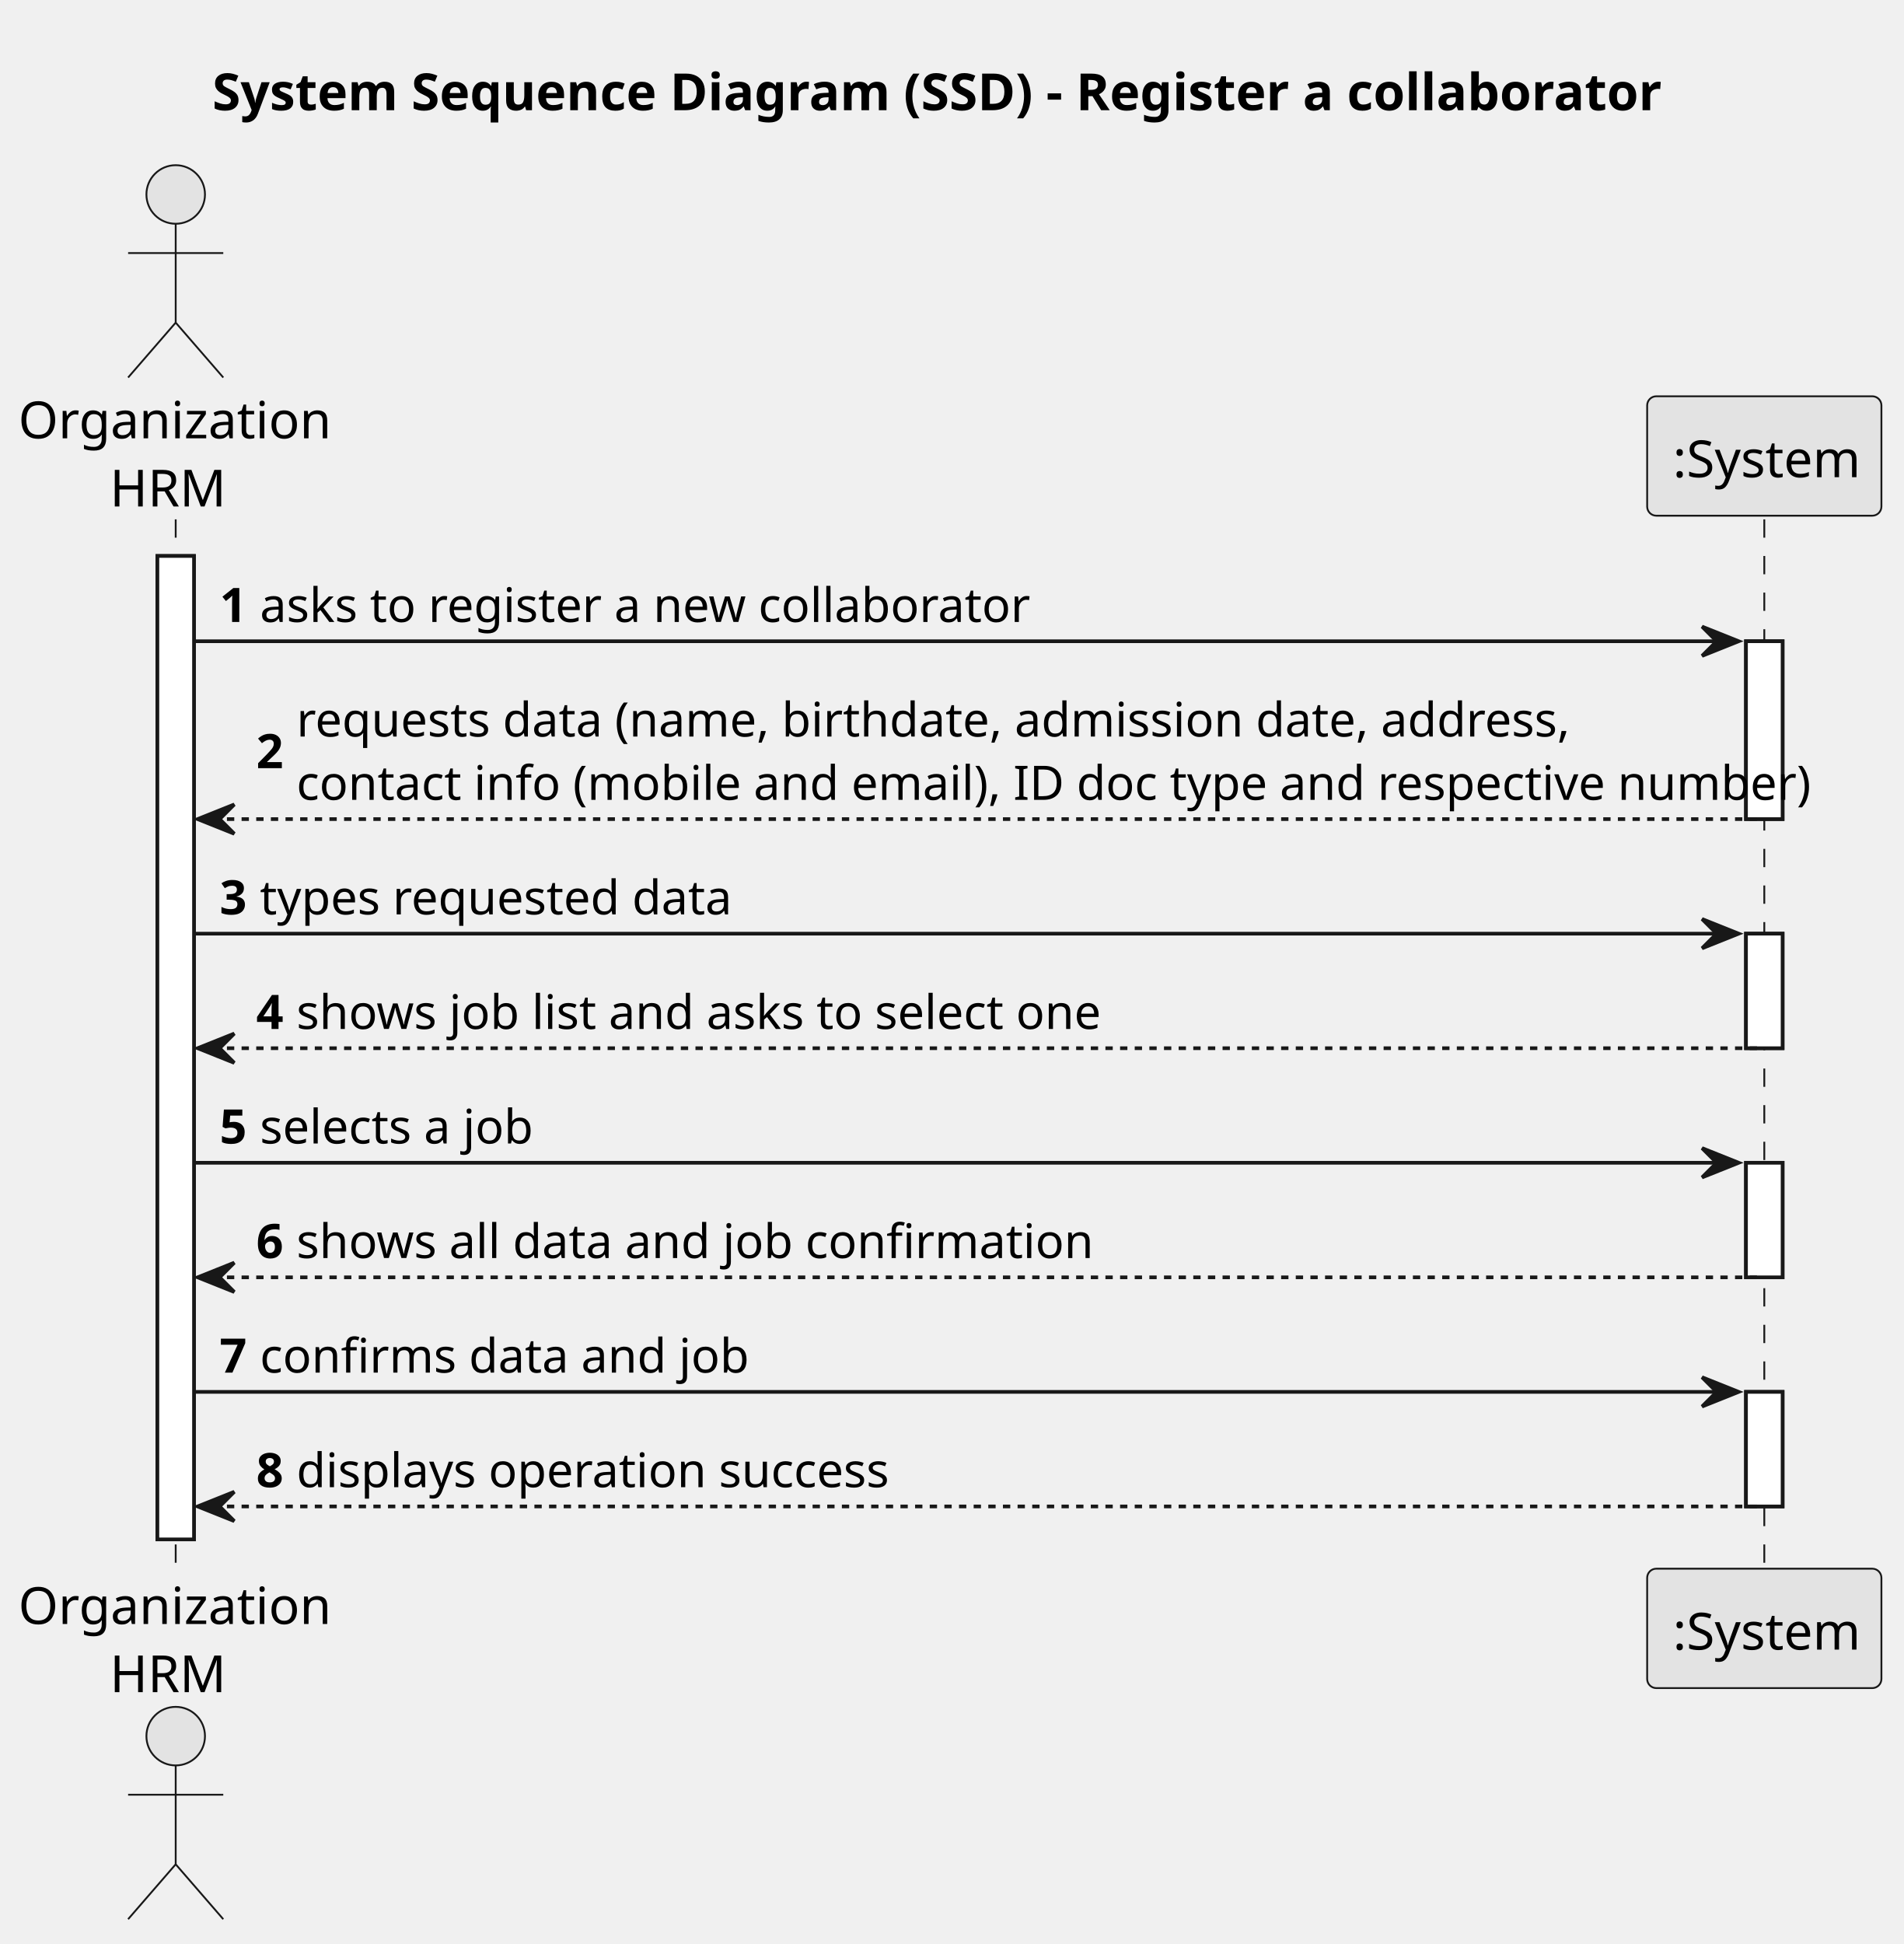
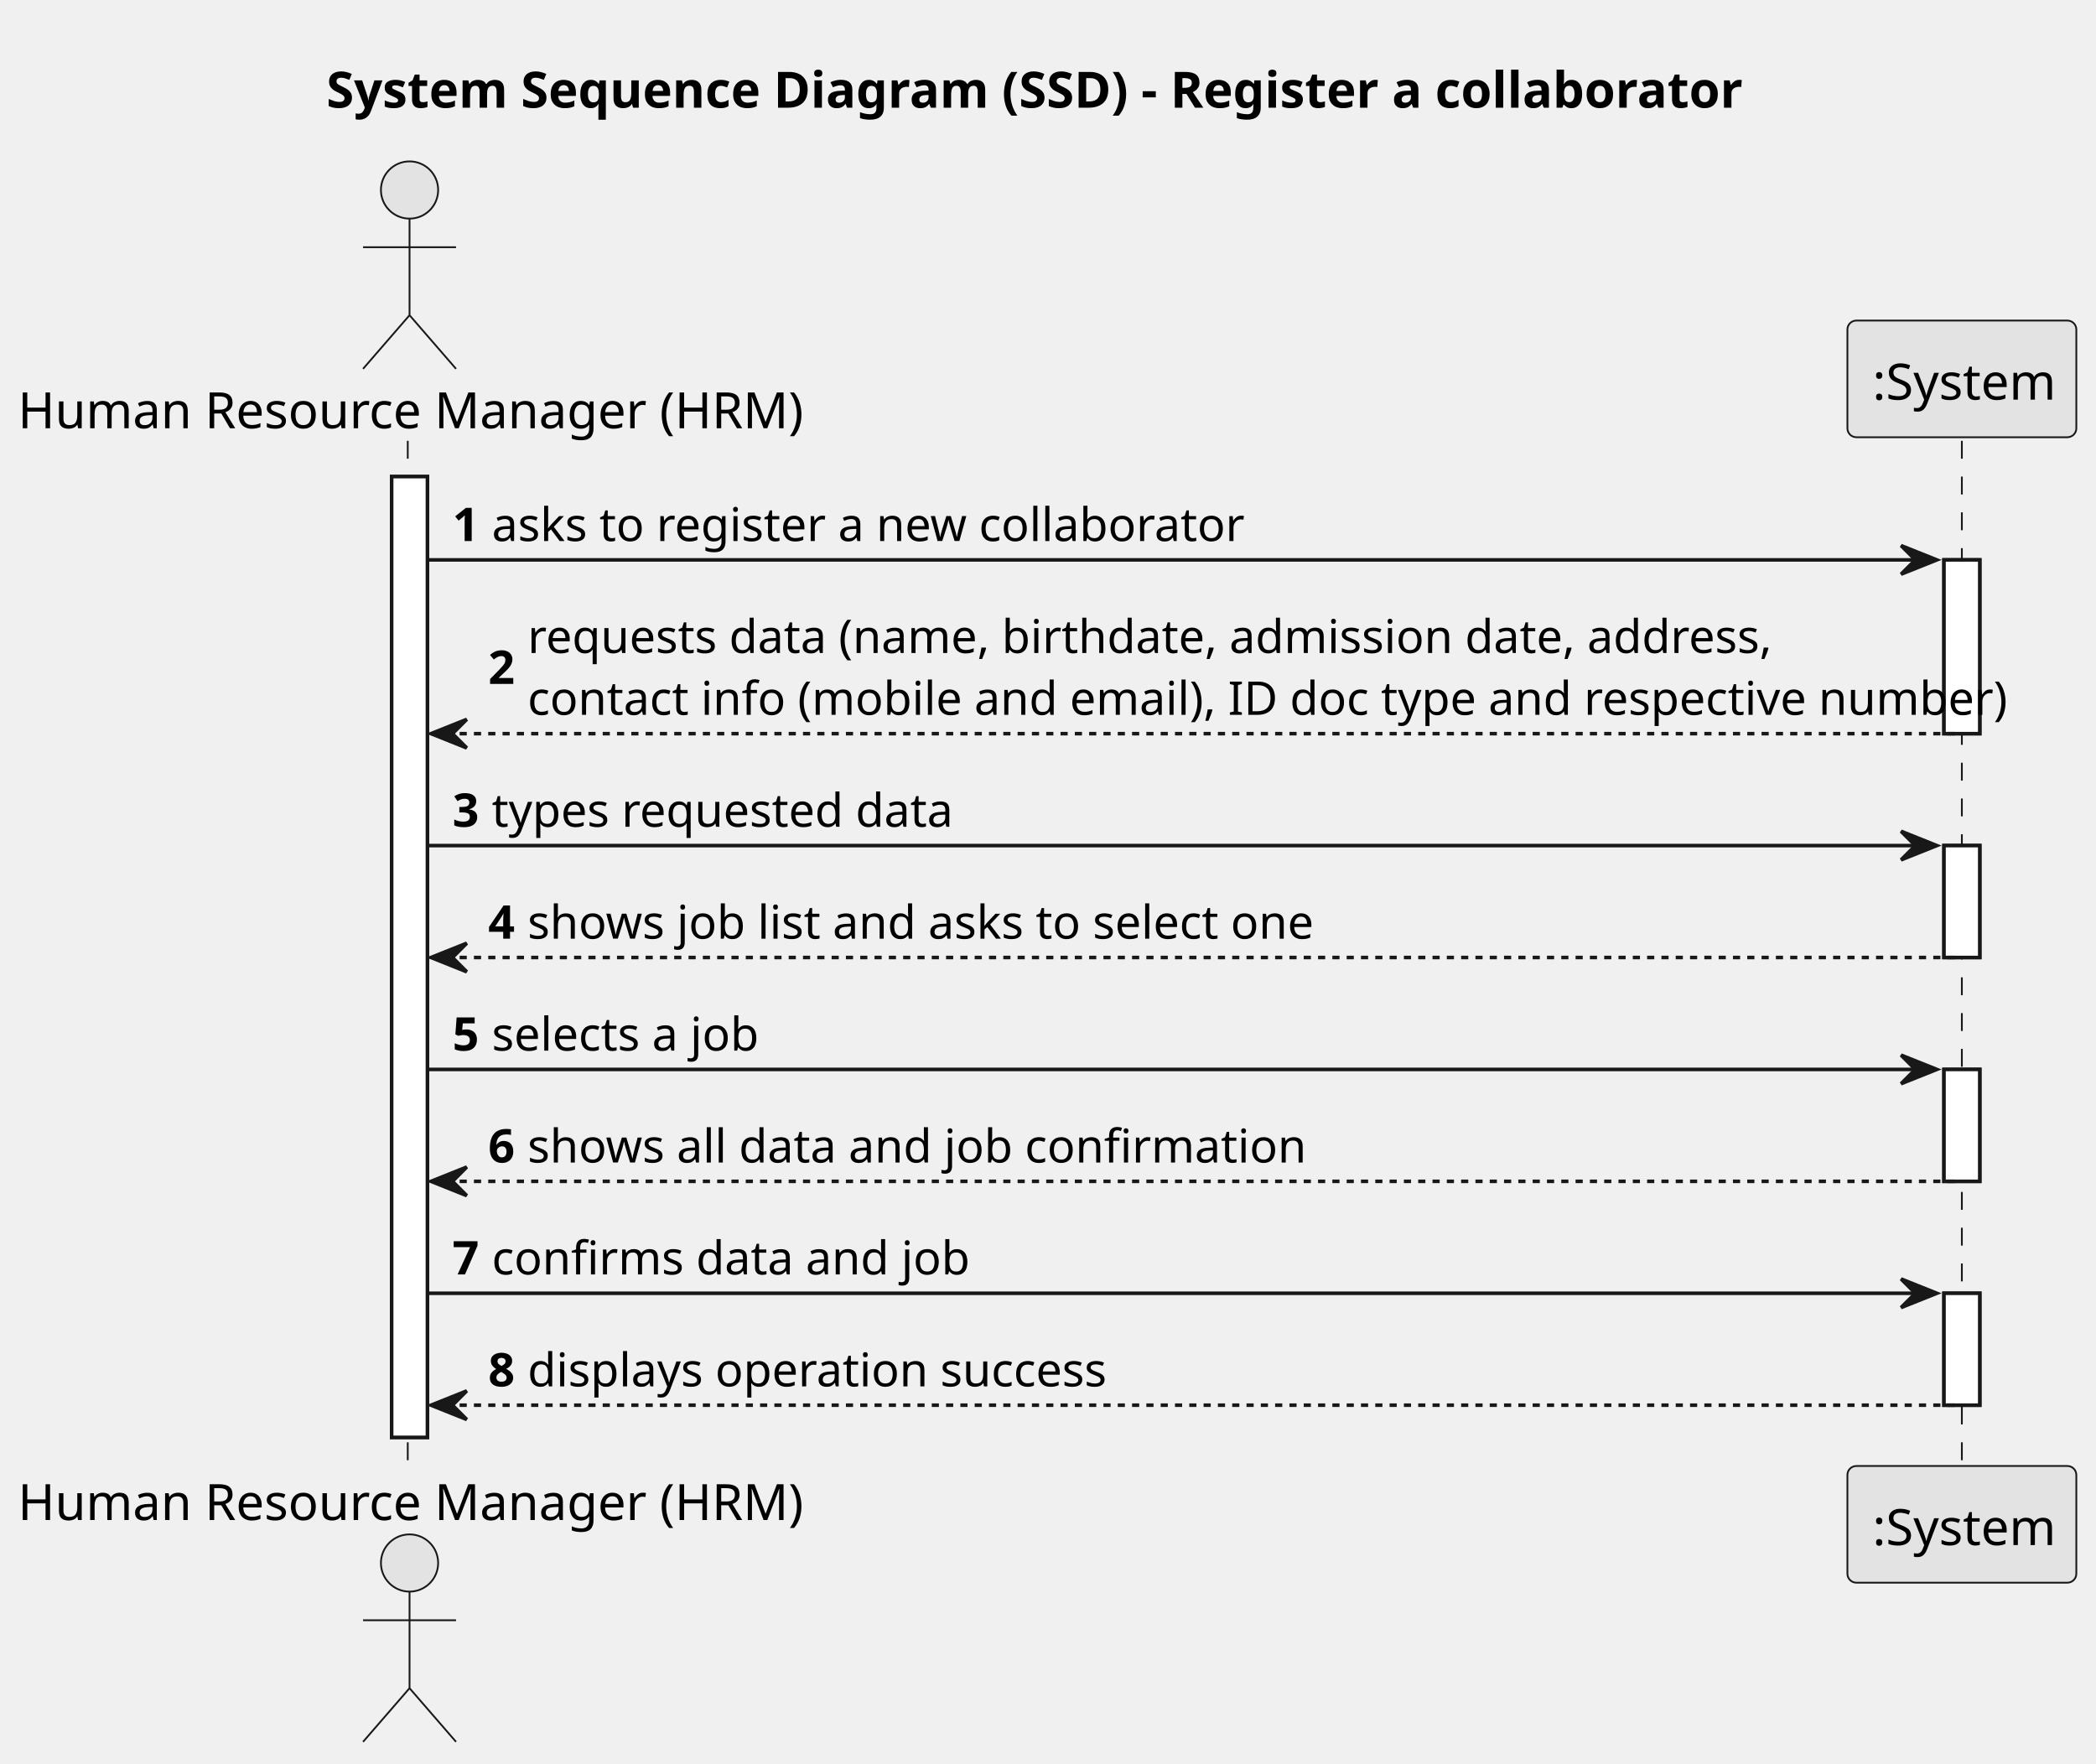
- <svg xmlns="http://www.w3.org/2000/svg" contentStyleType="text/css" height="531px" preserveAspectRatio="none" style="width:520px;height:531px;background:#FFFFFF;" version="1.1" viewBox="0 0 520 531" width="520px" zoomAndPan="magnify">
+ <svg xmlns="http://www.w3.org/2000/svg" contentStyleType="text/css" height="493px" preserveAspectRatio="none" style="width:586px;height:493px;background:#FFFFFF;" version="1.1" viewBox="0 0 586 493" width="586px" zoomAndPan="magnify">
  <defs />
  <g>
-     <text fill="#000000" font-family="sans-serif" font-size="14" font-weight="bold" lengthAdjust="spacing" textLength="402" x="58" y="30.107">System Sequence Diagram (SSD) - Register a collaborator</text>
-     <rect fill="#FFFFFF" height="268.619" style="stroke:#181818;stroke-width:1.0;" width="10" x="43" y="151.863" />
-     <rect fill="#FFFFFF" height="48.582" style="stroke:#181818;stroke-width:1.0;" width="10" x="477" y="175.154" />
-     <rect fill="#FFFFFF" height="31.291" style="stroke:#181818;stroke-width:1.0;" width="10" x="477" y="255.027" />
-     <rect fill="#FFFFFF" height="31.291" style="stroke:#181818;stroke-width:1.0;" width="10" x="477" y="317.609" />
-     <rect fill="#FFFFFF" height="31.291" style="stroke:#181818;stroke-width:1.0;" width="10" x="477" y="380.191" />
-     <line style="stroke:#181818;stroke-width:0.5;stroke-dasharray:5.0,5.0;" x1="48" x2="48" y1="141.863" y2="429.482" />
-     <line style="stroke:#181818;stroke-width:0.5;stroke-dasharray:5.0,5.0;" x1="482" x2="482" y1="141.863" y2="429.482" />
-     <text fill="#000000" font-family="sans-serif" font-size="14" lengthAdjust="spacing" textLength="80" x="5" y="119.728">Organization</text>
-     <text fill="#000000" font-family="sans-serif" font-size="14" lengthAdjust="spacing" textLength="30" x="30" y="138.35">HRM</text>
-     <ellipse cx="48" cy="53.121" fill="#E3E3E3" rx="8" ry="8" style="stroke:#181818;stroke-width:0.5;" />
-     <path d="M48,61.121 L48,88.121 M35,69.121 L61,69.121 M48,88.121 L35,103.121 M48,88.121 L61,103.121 " fill="none" style="stroke:#181818;stroke-width:0.5;" />
-     <text fill="#000000" font-family="sans-serif" font-size="14" lengthAdjust="spacing" textLength="80" x="5" y="443.59">Organization</text>
-     <text fill="#000000" font-family="sans-serif" font-size="14" lengthAdjust="spacing" textLength="30" x="30" y="462.211">HRM</text>
-     <ellipse cx="48" cy="474.225" fill="#E3E3E3" rx="8" ry="8" style="stroke:#181818;stroke-width:0.5;" />
-     <path d="M48,482.225 L48,509.225 M35,490.225 L61,490.225 M48,509.225 L35,524.225 M48,509.225 L61,524.225 " fill="none" style="stroke:#181818;stroke-width:0.5;" />
-     <rect fill="#E3E3E3" height="32.621" rx="2.5" ry="2.5" style="stroke:#181818;stroke-width:0.5;" width="64" x="450" y="108.242" />
-     <text fill="#000000" font-family="sans-serif" font-size="14" lengthAdjust="spacing" textLength="50" x="457" y="130.35">:System</text>
-     <rect fill="#E3E3E3" height="32.621" rx="2.5" ry="2.5" style="stroke:#181818;stroke-width:0.5;" width="64" x="450" y="428.482" />
-     <text fill="#000000" font-family="sans-serif" font-size="14" lengthAdjust="spacing" textLength="50" x="457" y="450.59">:System</text>
-     <rect fill="#FFFFFF" height="268.619" style="stroke:#181818;stroke-width:1.0;" width="10" x="43" y="151.863" />
-     <rect fill="#FFFFFF" height="48.582" style="stroke:#181818;stroke-width:1.0;" width="10" x="477" y="175.154" />
-     <rect fill="#FFFFFF" height="31.291" style="stroke:#181818;stroke-width:1.0;" width="10" x="477" y="255.027" />
-     <rect fill="#FFFFFF" height="31.291" style="stroke:#181818;stroke-width:1.0;" width="10" x="477" y="317.609" />
-     <rect fill="#FFFFFF" height="31.291" style="stroke:#181818;stroke-width:1.0;" width="10" x="477" y="380.191" />
-     <polygon fill="#181818" points="465,171.154,475,175.154,465,179.154,469,175.154" style="stroke:#181818;stroke-width:1.0;" />
-     <line style="stroke:#181818;stroke-width:1.0;" x1="53" x2="471" y1="175.154" y2="175.154" />
-     <text fill="#000000" font-family="sans-serif" font-size="13" font-weight="bold" lengthAdjust="spacing" textLength="7" x="60" y="169.892">1</text>
-     <text fill="#000000" font-family="sans-serif" font-size="13" lengthAdjust="spacing" textLength="199" x="71" y="169.892">asks to register a new collaborator</text>
-     <polygon fill="#181818" points="64,219.736,54,223.736,64,227.736,60,223.736" style="stroke:#181818;stroke-width:1.0;" />
-     <line style="stroke:#181818;stroke-width:1.0;stroke-dasharray:2.0,2.0;" x1="58" x2="481" y1="223.736" y2="223.736" />
-     <text fill="#000000" font-family="sans-serif" font-size="13" font-weight="bold" lengthAdjust="spacing" textLength="7" x="70" y="209.828">2</text>
-     <text fill="#000000" font-family="sans-serif" font-size="13" lengthAdjust="spacing" textLength="331" x="81" y="201.183">requests data (name, birthdate, admission date, address,</text>
-     <text fill="#000000" font-family="sans-serif" font-size="13" lengthAdjust="spacing" textLength="389" x="81" y="218.474">contact info (mobile and email), ID doc type and respective number)</text>
-     <polygon fill="#181818" points="465,251.027,475,255.027,465,259.027,469,255.027" style="stroke:#181818;stroke-width:1.0;" />
-     <line style="stroke:#181818;stroke-width:1.0;" x1="53" x2="471" y1="255.027" y2="255.027" />
-     <text fill="#000000" font-family="sans-serif" font-size="13" font-weight="bold" lengthAdjust="spacing" textLength="7" x="60" y="249.765">3</text>
-     <text fill="#000000" font-family="sans-serif" font-size="13" lengthAdjust="spacing" textLength="122" x="71" y="249.765">types requested data</text>
-     <polygon fill="#181818" points="64,282.318,54,286.318,64,290.318,60,286.318" style="stroke:#181818;stroke-width:1.0;" />
-     <line style="stroke:#181818;stroke-width:1.0;stroke-dasharray:2.0,2.0;" x1="58" x2="481" y1="286.318" y2="286.318" />
-     <text fill="#000000" font-family="sans-serif" font-size="13" font-weight="bold" lengthAdjust="spacing" textLength="7" x="70" y="281.056">4</text>
-     <text fill="#000000" font-family="sans-serif" font-size="13" lengthAdjust="spacing" textLength="215" x="81" y="281.056">shows job list and asks to select one</text>
-     <polygon fill="#181818" points="465,313.609,475,317.609,465,321.609,469,317.609" style="stroke:#181818;stroke-width:1.0;" />
-     <line style="stroke:#181818;stroke-width:1.0;" x1="53" x2="471" y1="317.609" y2="317.609" />
-     <text fill="#000000" font-family="sans-serif" font-size="13" font-weight="bold" lengthAdjust="spacing" textLength="7" x="60" y="312.347">5</text>
-     <text fill="#000000" font-family="sans-serif" font-size="13" lengthAdjust="spacing" textLength="74" x="71" y="312.347">selects a job</text>
-     <polygon fill="#181818" points="64,344.9,54,348.9,64,352.9,60,348.9" style="stroke:#181818;stroke-width:1.0;" />
-     <line style="stroke:#181818;stroke-width:1.0;stroke-dasharray:2.0,2.0;" x1="58" x2="481" y1="348.9" y2="348.9" />
-     <text fill="#000000" font-family="sans-serif" font-size="13" font-weight="bold" lengthAdjust="spacing" textLength="7" x="70" y="343.638">6</text>
-     <text fill="#000000" font-family="sans-serif" font-size="13" lengthAdjust="spacing" textLength="203" x="81" y="343.638">shows all data and job confirmation</text>
-     <polygon fill="#181818" points="465,376.191,475,380.191,465,384.191,469,380.191" style="stroke:#181818;stroke-width:1.0;" />
-     <line style="stroke:#181818;stroke-width:1.0;" x1="53" x2="471" y1="380.191" y2="380.191" />
-     <text fill="#000000" font-family="sans-serif" font-size="13" font-weight="bold" lengthAdjust="spacing" textLength="7" x="60" y="374.929">7</text>
-     <text fill="#000000" font-family="sans-serif" font-size="13" lengthAdjust="spacing" textLength="124" x="71" y="374.929">confirms data and job</text>
-     <polygon fill="#181818" points="64,407.482,54,411.482,64,415.482,60,411.482" style="stroke:#181818;stroke-width:1.0;" />
-     <line style="stroke:#181818;stroke-width:1.0;stroke-dasharray:2.0,2.0;" x1="58" x2="481" y1="411.482" y2="411.482" />
-     <text fill="#000000" font-family="sans-serif" font-size="13" font-weight="bold" lengthAdjust="spacing" textLength="7" x="70" y="406.22">8</text>
-     <text fill="#000000" font-family="sans-serif" font-size="13" lengthAdjust="spacing" textLength="158" x="81" y="406.22">displays operation success</text>
+     <text fill="#000000" font-family="sans-serif" font-size="14" font-weight="bold" lengthAdjust="spacing" textLength="402" x="91.25" y="30.107">System Sequence Diagram (SSD) - Register a collaborator</text>
+     <rect fill="#FFFFFF" height="268.619" style="stroke:#181818;stroke-width:1.0;" width="10" x="109.5" y="133.242" />
+     <rect fill="#FFFFFF" height="48.582" style="stroke:#181818;stroke-width:1.0;" width="10" x="543.5" y="156.533" />
+     <rect fill="#FFFFFF" height="31.291" style="stroke:#181818;stroke-width:1.0;" width="10" x="543.5" y="236.406" />
+     <rect fill="#FFFFFF" height="31.291" style="stroke:#181818;stroke-width:1.0;" width="10" x="543.5" y="298.988" />
+     <rect fill="#FFFFFF" height="31.291" style="stroke:#181818;stroke-width:1.0;" width="10" x="543.5" y="361.57" />
+     <line style="stroke:#181818;stroke-width:0.5;stroke-dasharray:5.0,5.0;" x1="114" x2="114" y1="123.242" y2="410.861" />
+     <line style="stroke:#181818;stroke-width:0.5;stroke-dasharray:5.0,5.0;" x1="548.5" x2="548.5" y1="123.242" y2="410.861" />
+     <text fill="#000000" font-family="sans-serif" font-size="14" lengthAdjust="spacing" textLength="213" x="5" y="119.728">Human Resource Manager (HRM)</text>
+     <ellipse cx="114.5" cy="53.121" fill="#E3E3E3" rx="8" ry="8" style="stroke:#181818;stroke-width:0.5;" />
+     <path d="M114.5,61.121 L114.5,88.121 M101.5,69.121 L127.5,69.121 M114.5,88.121 L101.5,103.121 M114.5,88.121 L127.5,103.121 " fill="none" style="stroke:#181818;stroke-width:0.5;" />
+     <text fill="#000000" font-family="sans-serif" font-size="14" lengthAdjust="spacing" textLength="213" x="5" y="424.969">Human Resource Manager (HRM)</text>
+     <ellipse cx="114.5" cy="436.982" fill="#E3E3E3" rx="8" ry="8" style="stroke:#181818;stroke-width:0.5;" />
+     <path d="M114.5,444.982 L114.5,471.982 M101.5,452.982 L127.5,452.982 M114.5,471.982 L101.5,486.982 M114.5,471.982 L127.5,486.982 " fill="none" style="stroke:#181818;stroke-width:0.5;" />
+     <rect fill="#E3E3E3" height="32.621" rx="2.5" ry="2.5" style="stroke:#181818;stroke-width:0.5;" width="64" x="516.5" y="89.621" />
+     <text fill="#000000" font-family="sans-serif" font-size="14" lengthAdjust="spacing" textLength="50" x="523.5" y="111.728">:System</text>
+     <rect fill="#E3E3E3" height="32.621" rx="2.5" ry="2.5" style="stroke:#181818;stroke-width:0.5;" width="64" x="516.5" y="409.861" />
+     <text fill="#000000" font-family="sans-serif" font-size="14" lengthAdjust="spacing" textLength="50" x="523.5" y="431.969">:System</text>
+     <rect fill="#FFFFFF" height="268.619" style="stroke:#181818;stroke-width:1.0;" width="10" x="109.5" y="133.242" />
+     <rect fill="#FFFFFF" height="48.582" style="stroke:#181818;stroke-width:1.0;" width="10" x="543.5" y="156.533" />
+     <rect fill="#FFFFFF" height="31.291" style="stroke:#181818;stroke-width:1.0;" width="10" x="543.5" y="236.406" />
+     <rect fill="#FFFFFF" height="31.291" style="stroke:#181818;stroke-width:1.0;" width="10" x="543.5" y="298.988" />
+     <rect fill="#FFFFFF" height="31.291" style="stroke:#181818;stroke-width:1.0;" width="10" x="543.5" y="361.57" />
+     <polygon fill="#181818" points="531.5,152.533,541.5,156.533,531.5,160.533,535.5,156.533" style="stroke:#181818;stroke-width:1.0;" />
+     <line style="stroke:#181818;stroke-width:1.0;" x1="119.5" x2="537.5" y1="156.533" y2="156.533" />
+     <text fill="#000000" font-family="sans-serif" font-size="13" font-weight="bold" lengthAdjust="spacing" textLength="7" x="126.5" y="151.27">1</text>
+     <text fill="#000000" font-family="sans-serif" font-size="13" lengthAdjust="spacing" textLength="199" x="137.5" y="151.27">asks to register a new collaborator</text>
+     <polygon fill="#181818" points="130.5,201.115,120.5,205.115,130.5,209.115,126.5,205.115" style="stroke:#181818;stroke-width:1.0;" />
+     <line style="stroke:#181818;stroke-width:1.0;stroke-dasharray:2.0,2.0;" x1="124.5" x2="547.5" y1="205.115" y2="205.115" />
+     <text fill="#000000" font-family="sans-serif" font-size="13" font-weight="bold" lengthAdjust="spacing" textLength="7" x="136.5" y="191.207">2</text>
+     <text fill="#000000" font-family="sans-serif" font-size="13" lengthAdjust="spacing" textLength="331" x="147.5" y="182.561">requests data (name, birthdate, admission date, address,</text>
+     <text fill="#000000" font-family="sans-serif" font-size="13" lengthAdjust="spacing" textLength="389" x="147.5" y="199.852">contact info (mobile and email), ID doc type and respective number)</text>
+     <polygon fill="#181818" points="531.5,232.406,541.5,236.406,531.5,240.406,535.5,236.406" style="stroke:#181818;stroke-width:1.0;" />
+     <line style="stroke:#181818;stroke-width:1.0;" x1="119.5" x2="537.5" y1="236.406" y2="236.406" />
+     <text fill="#000000" font-family="sans-serif" font-size="13" font-weight="bold" lengthAdjust="spacing" textLength="7" x="126.5" y="231.144">3</text>
+     <text fill="#000000" font-family="sans-serif" font-size="13" lengthAdjust="spacing" textLength="122" x="137.5" y="231.144">types requested data</text>
+     <polygon fill="#181818" points="130.5,263.697,120.5,267.697,130.5,271.697,126.5,267.697" style="stroke:#181818;stroke-width:1.0;" />
+     <line style="stroke:#181818;stroke-width:1.0;stroke-dasharray:2.0,2.0;" x1="124.5" x2="547.5" y1="267.697" y2="267.697" />
+     <text fill="#000000" font-family="sans-serif" font-size="13" font-weight="bold" lengthAdjust="spacing" textLength="7" x="136.5" y="262.435">4</text>
+     <text fill="#000000" font-family="sans-serif" font-size="13" lengthAdjust="spacing" textLength="215" x="147.5" y="262.435">shows job list and asks to select one</text>
+     <polygon fill="#181818" points="531.5,294.988,541.5,298.988,531.5,302.988,535.5,298.988" style="stroke:#181818;stroke-width:1.0;" />
+     <line style="stroke:#181818;stroke-width:1.0;" x1="119.5" x2="537.5" y1="298.988" y2="298.988" />
+     <text fill="#000000" font-family="sans-serif" font-size="13" font-weight="bold" lengthAdjust="spacing" textLength="7" x="126.5" y="293.726">5</text>
+     <text fill="#000000" font-family="sans-serif" font-size="13" lengthAdjust="spacing" textLength="74" x="137.5" y="293.726">selects a job</text>
+     <polygon fill="#181818" points="130.5,326.279,120.5,330.279,130.5,334.279,126.5,330.279" style="stroke:#181818;stroke-width:1.0;" />
+     <line style="stroke:#181818;stroke-width:1.0;stroke-dasharray:2.0,2.0;" x1="124.5" x2="547.5" y1="330.279" y2="330.279" />
+     <text fill="#000000" font-family="sans-serif" font-size="13" font-weight="bold" lengthAdjust="spacing" textLength="7" x="136.5" y="325.017">6</text>
+     <text fill="#000000" font-family="sans-serif" font-size="13" lengthAdjust="spacing" textLength="203" x="147.5" y="325.017">shows all data and job confirmation</text>
+     <polygon fill="#181818" points="531.5,357.57,541.5,361.57,531.5,365.57,535.5,361.57" style="stroke:#181818;stroke-width:1.0;" />
+     <line style="stroke:#181818;stroke-width:1.0;" x1="119.5" x2="537.5" y1="361.57" y2="361.57" />
+     <text fill="#000000" font-family="sans-serif" font-size="13" font-weight="bold" lengthAdjust="spacing" textLength="7" x="126.5" y="356.308">7</text>
+     <text fill="#000000" font-family="sans-serif" font-size="13" lengthAdjust="spacing" textLength="124" x="137.5" y="356.308">confirms data and job</text>
+     <polygon fill="#181818" points="130.5,388.861,120.5,392.861,130.5,396.861,126.5,392.861" style="stroke:#181818;stroke-width:1.0;" />
+     <line style="stroke:#181818;stroke-width:1.0;stroke-dasharray:2.0,2.0;" x1="124.5" x2="547.5" y1="392.861" y2="392.861" />
+     <text fill="#000000" font-family="sans-serif" font-size="13" font-weight="bold" lengthAdjust="spacing" textLength="7" x="136.5" y="387.599">8</text>
+     <text fill="#000000" font-family="sans-serif" font-size="13" lengthAdjust="spacing" textLength="158" x="147.5" y="387.599">displays operation success</text>
  </g>
</svg>
